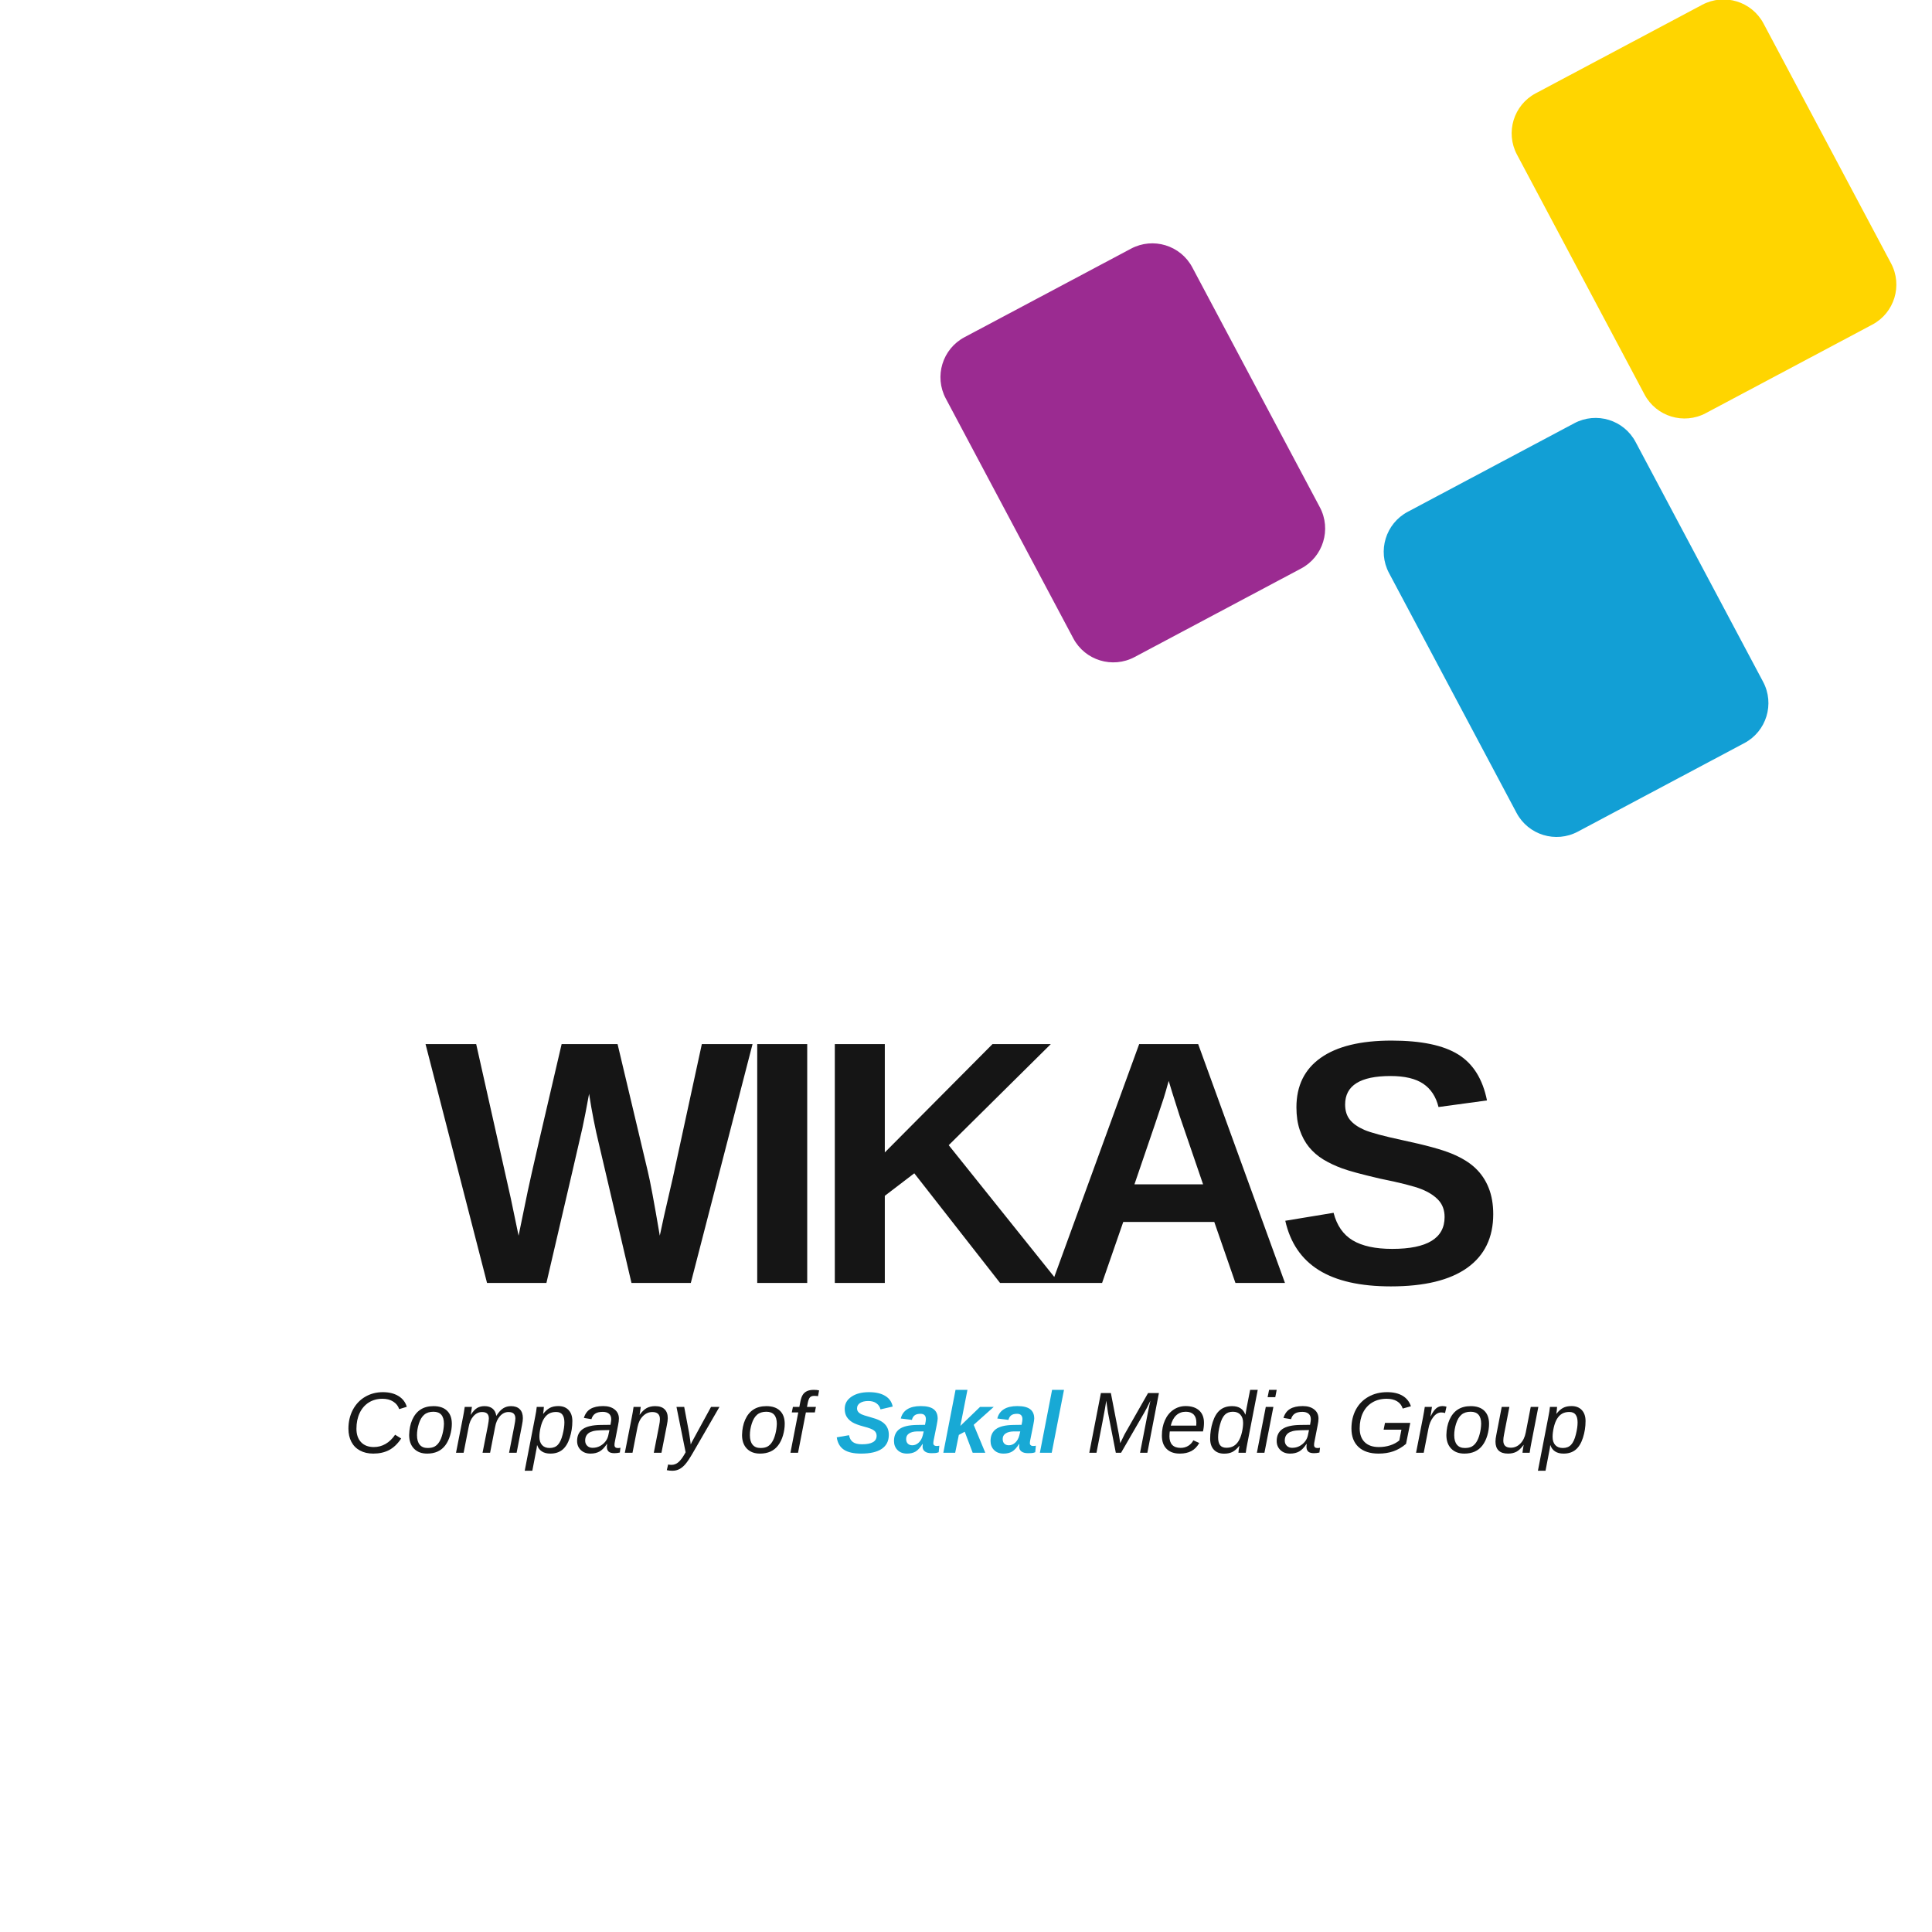
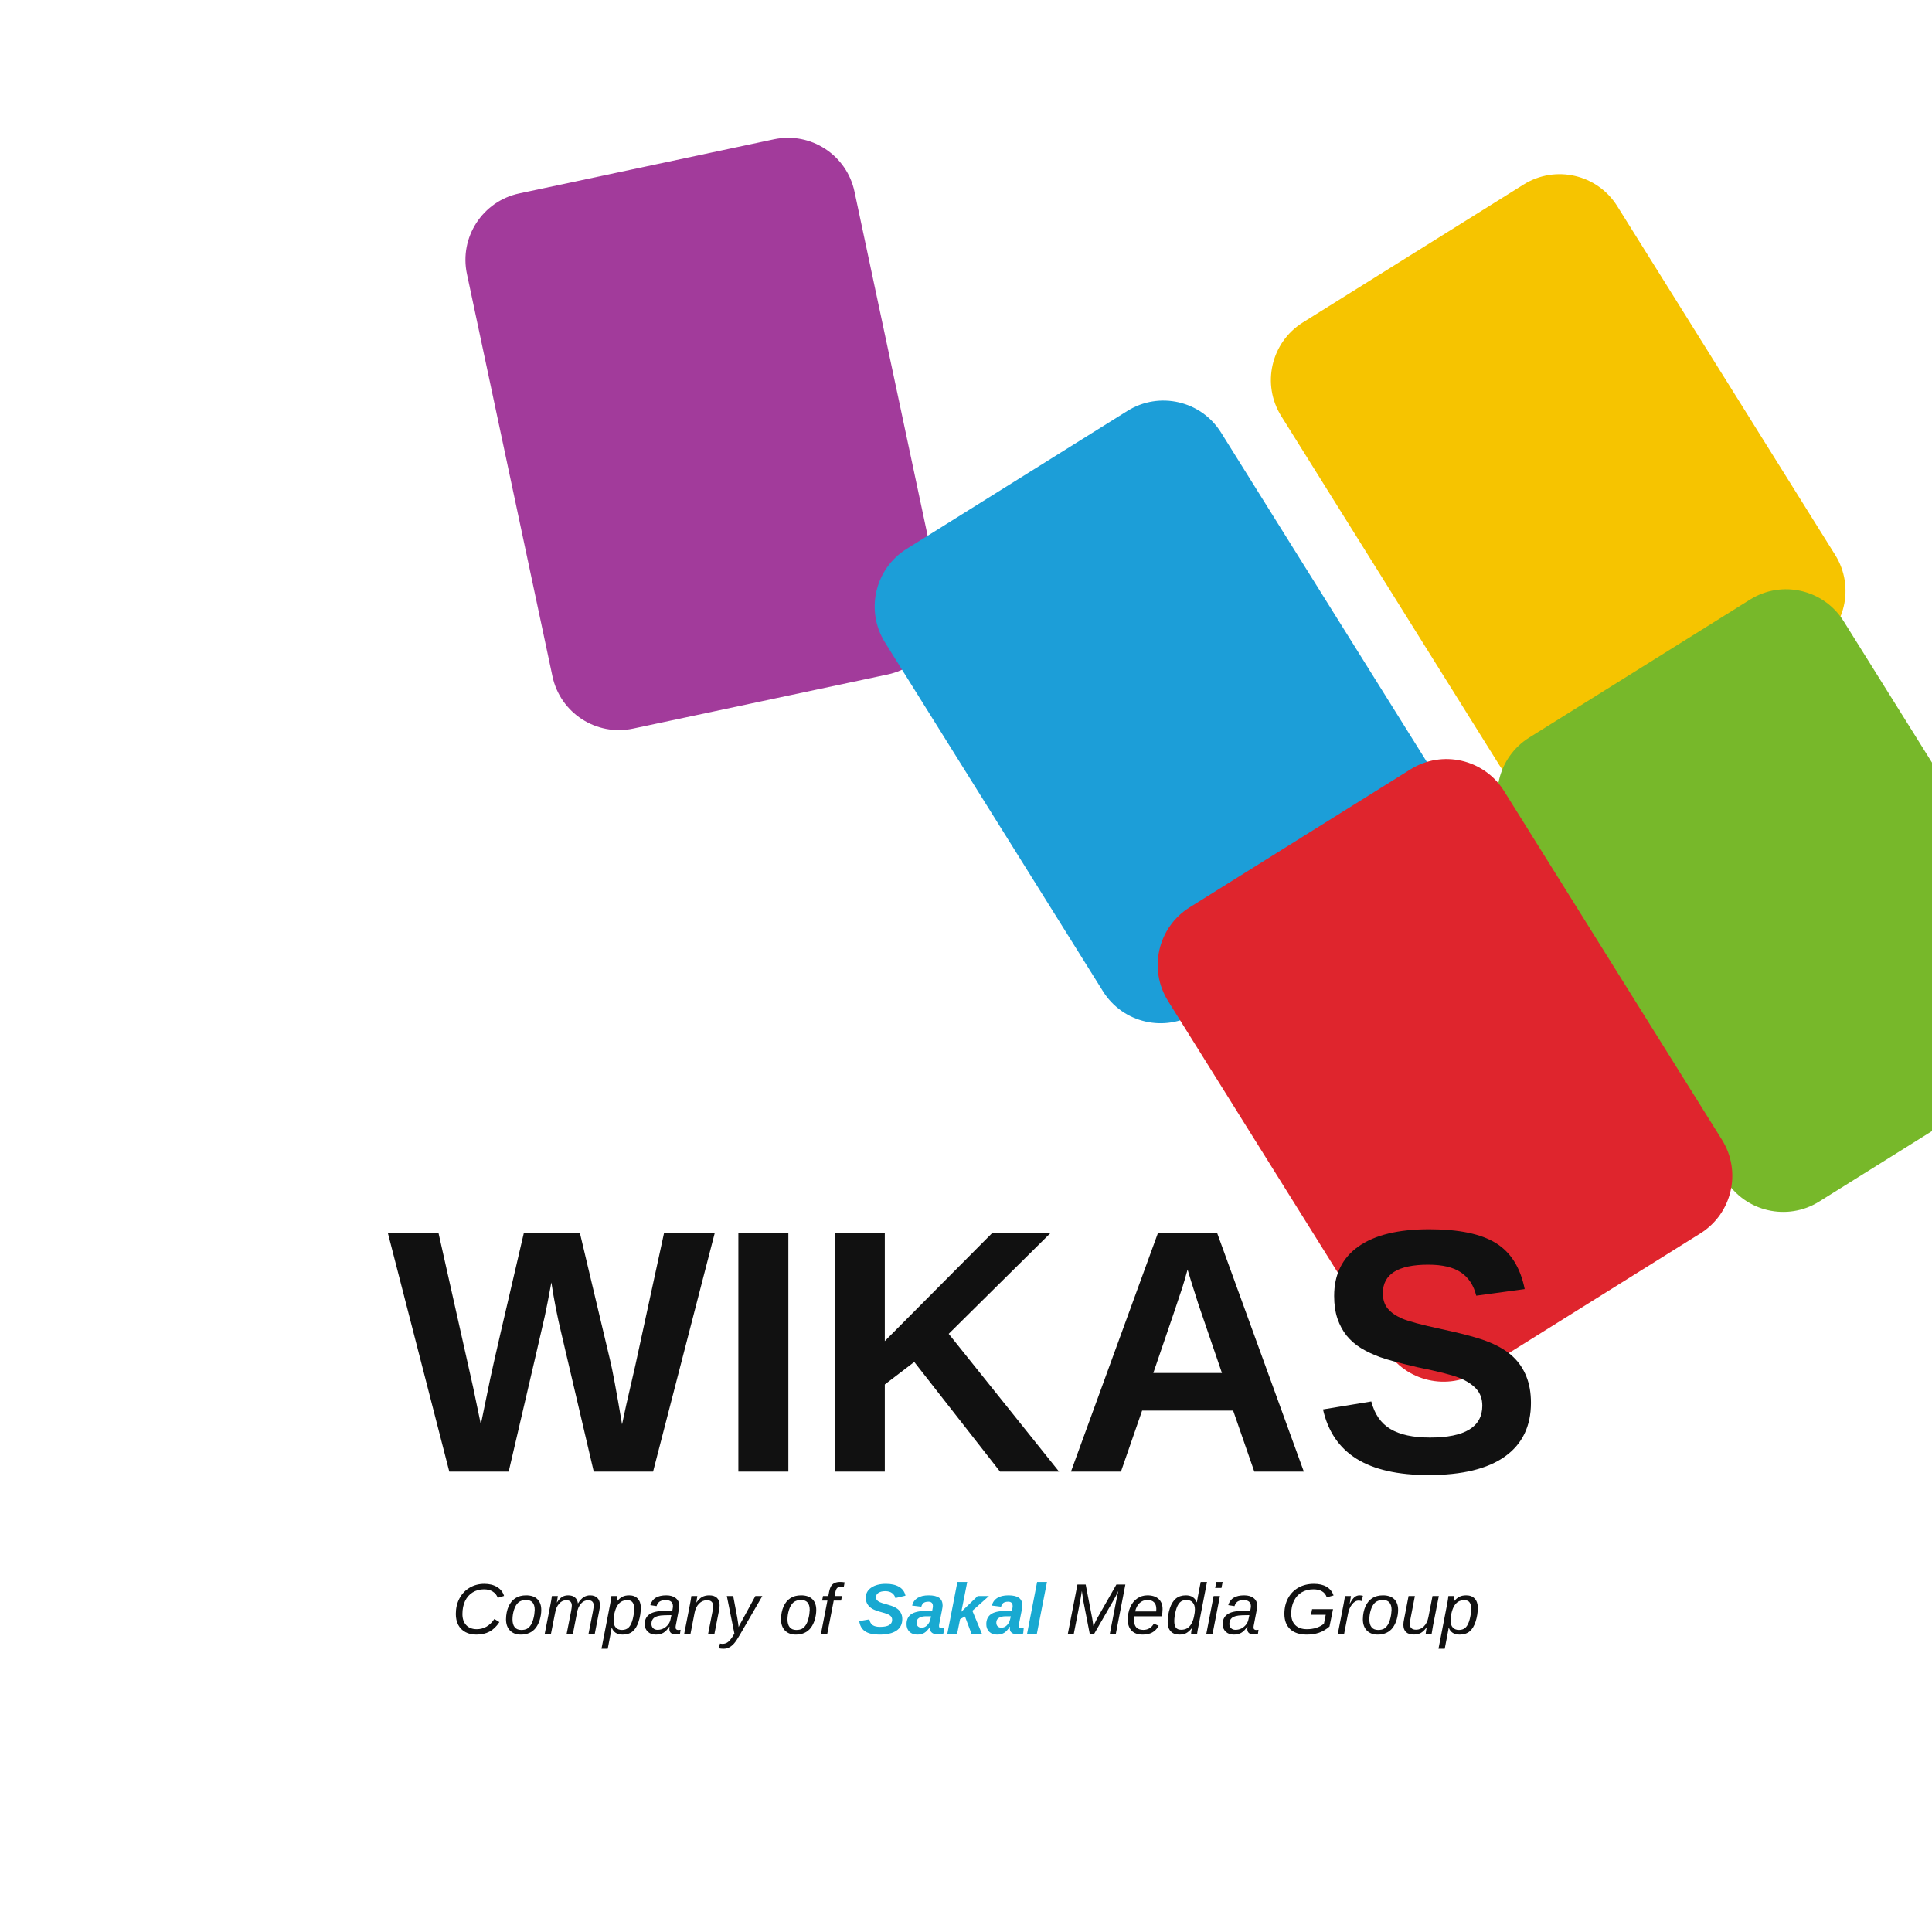
- <svg xmlns="http://www.w3.org/2000/svg" width="512" height="512" viewBox="0 0 512 512">
-   <rect width="512" height="512" fill="#fff" />
-   <g transform="translate(245 95) rotate(-28)">
-     <rect width="74" height="96" rx="12" fill="#9b2b91" />
-     <rect x="82" y="96" width="74" height="96" rx="12" fill="#129fd5" />
-     <rect x="164" y="14" width="74" height="96" rx="12" fill="#ffd500" />
-     <rect x="246" y="100" width="74" height="96" rx="12" fill="#e72b2b" />
-     <rect x="328" y="28" width="74" height="96" rx="12" fill="#83c52b" />
+ <svg xmlns="http://www.w3.org/2000/svg" viewBox="0 0 512 512">
+   <rect width="512" height="512" fill="white" />
+   <g transform="translate(120 55) rotate(-12)">
+     <rect x="0" y="0" width="105" height="145" rx="18" fill="#a23b9b" />
  </g>
-   <text x="256" y="340" text-anchor="middle" font-family="Arial,Helvetica,sans-serif" font-size="92" font-weight="900" letter-spacing="-5" fill="#151515">WIKAS</text>
-   <text x="256" y="385" text-anchor="middle" font-family="Arial,Helvetica,sans-serif" font-size="23" font-style="italic" fill="#171717">Company of <tspan fill="#18a9d5" font-weight="700">Sakal</tspan> Media Group</text>
+   <g transform="translate(225 155) rotate(-32)">
+     <rect x="0" y="0" width="105" height="145" rx="18" fill="#1c9ed8" />
+   </g>
+   <g transform="translate(330 95) rotate(-32)">
+     <rect x="0" y="0" width="105" height="145" rx="18" fill="#f6c400" />
+   </g>
+   <g transform="translate(390 205) rotate(-32)">
+     <rect x="0" y="0" width="105" height="145" rx="18" fill="#77b82a" />
+   </g>
+   <g transform="translate(300 250) rotate(-32)">
+     <rect x="0" y="0" width="105" height="145" rx="18" fill="#df252d" />
+   </g>
+   <text x="256" y="390" text-anchor="middle" font-family="Arial,Helvetica,sans-serif" font-size="92" font-weight="900" fill="#111">WIKAS</text>
+   <text x="256" y="433" text-anchor="middle" font-family="Arial,Helvetica,sans-serif" font-size="19" font-style="italic" fill="#111">Company of <tspan fill="#18a9d1" font-weight="700">Sakal</tspan> Media Group</text>
</svg>
